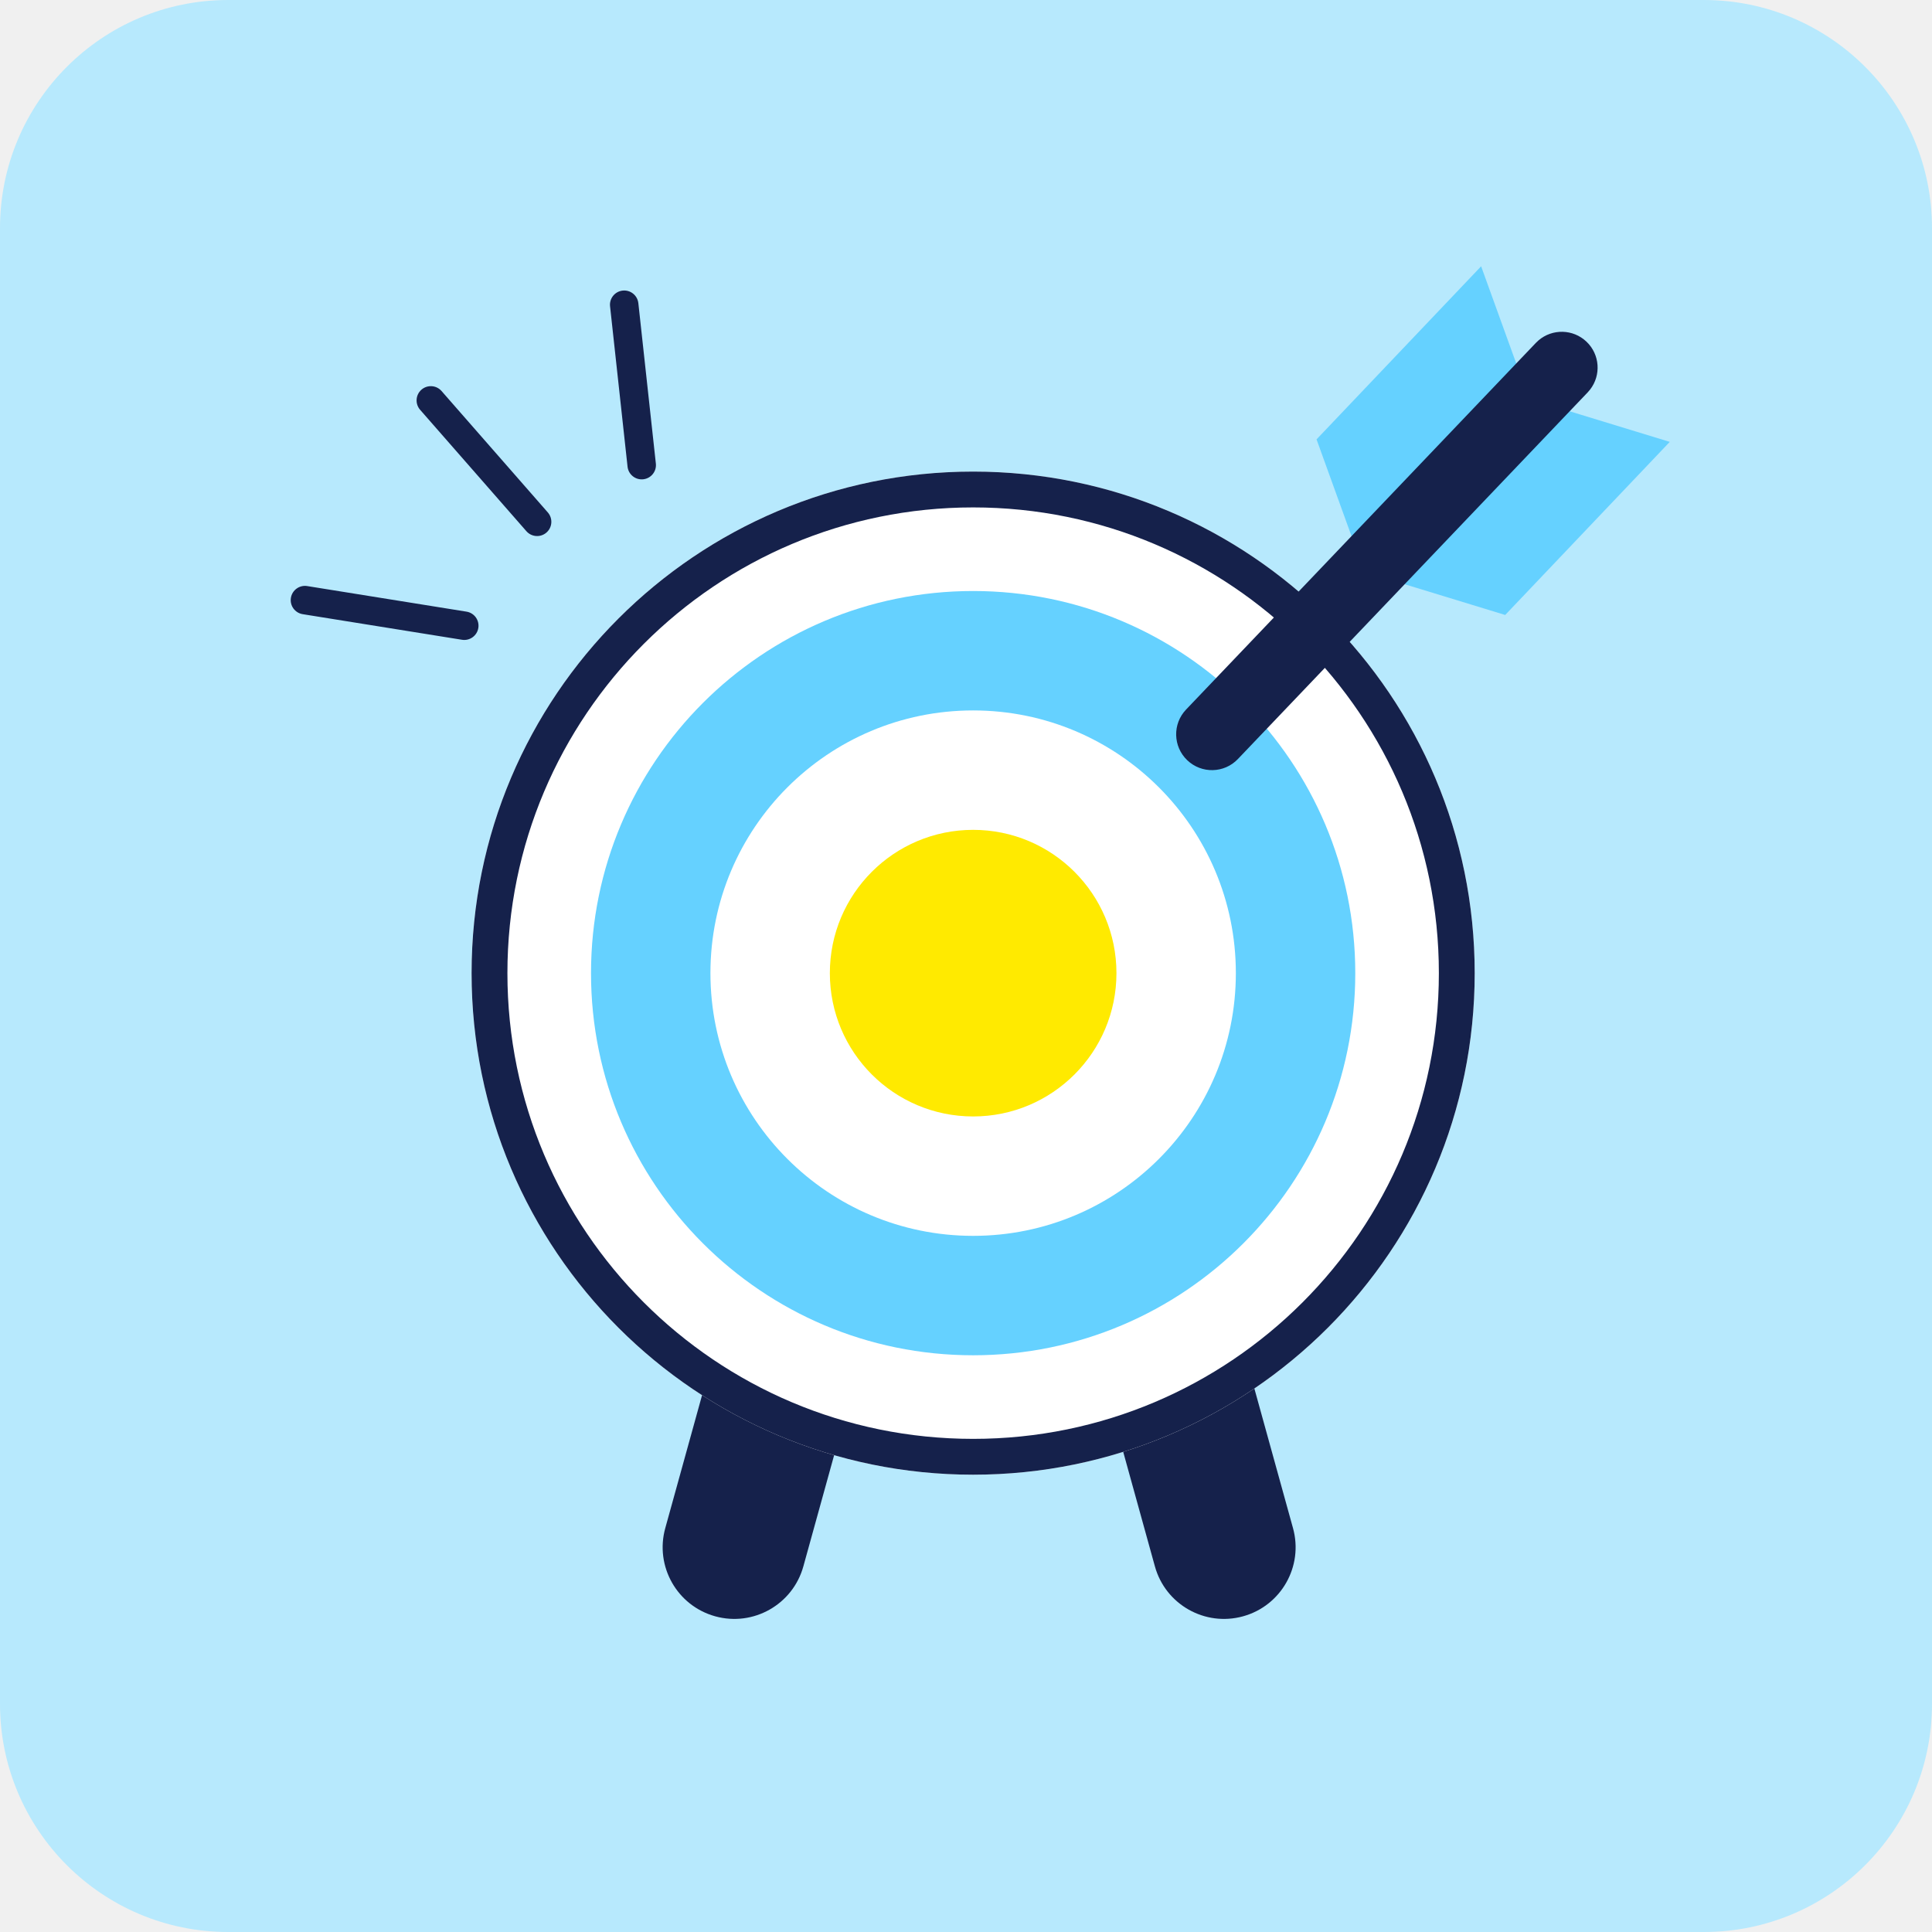
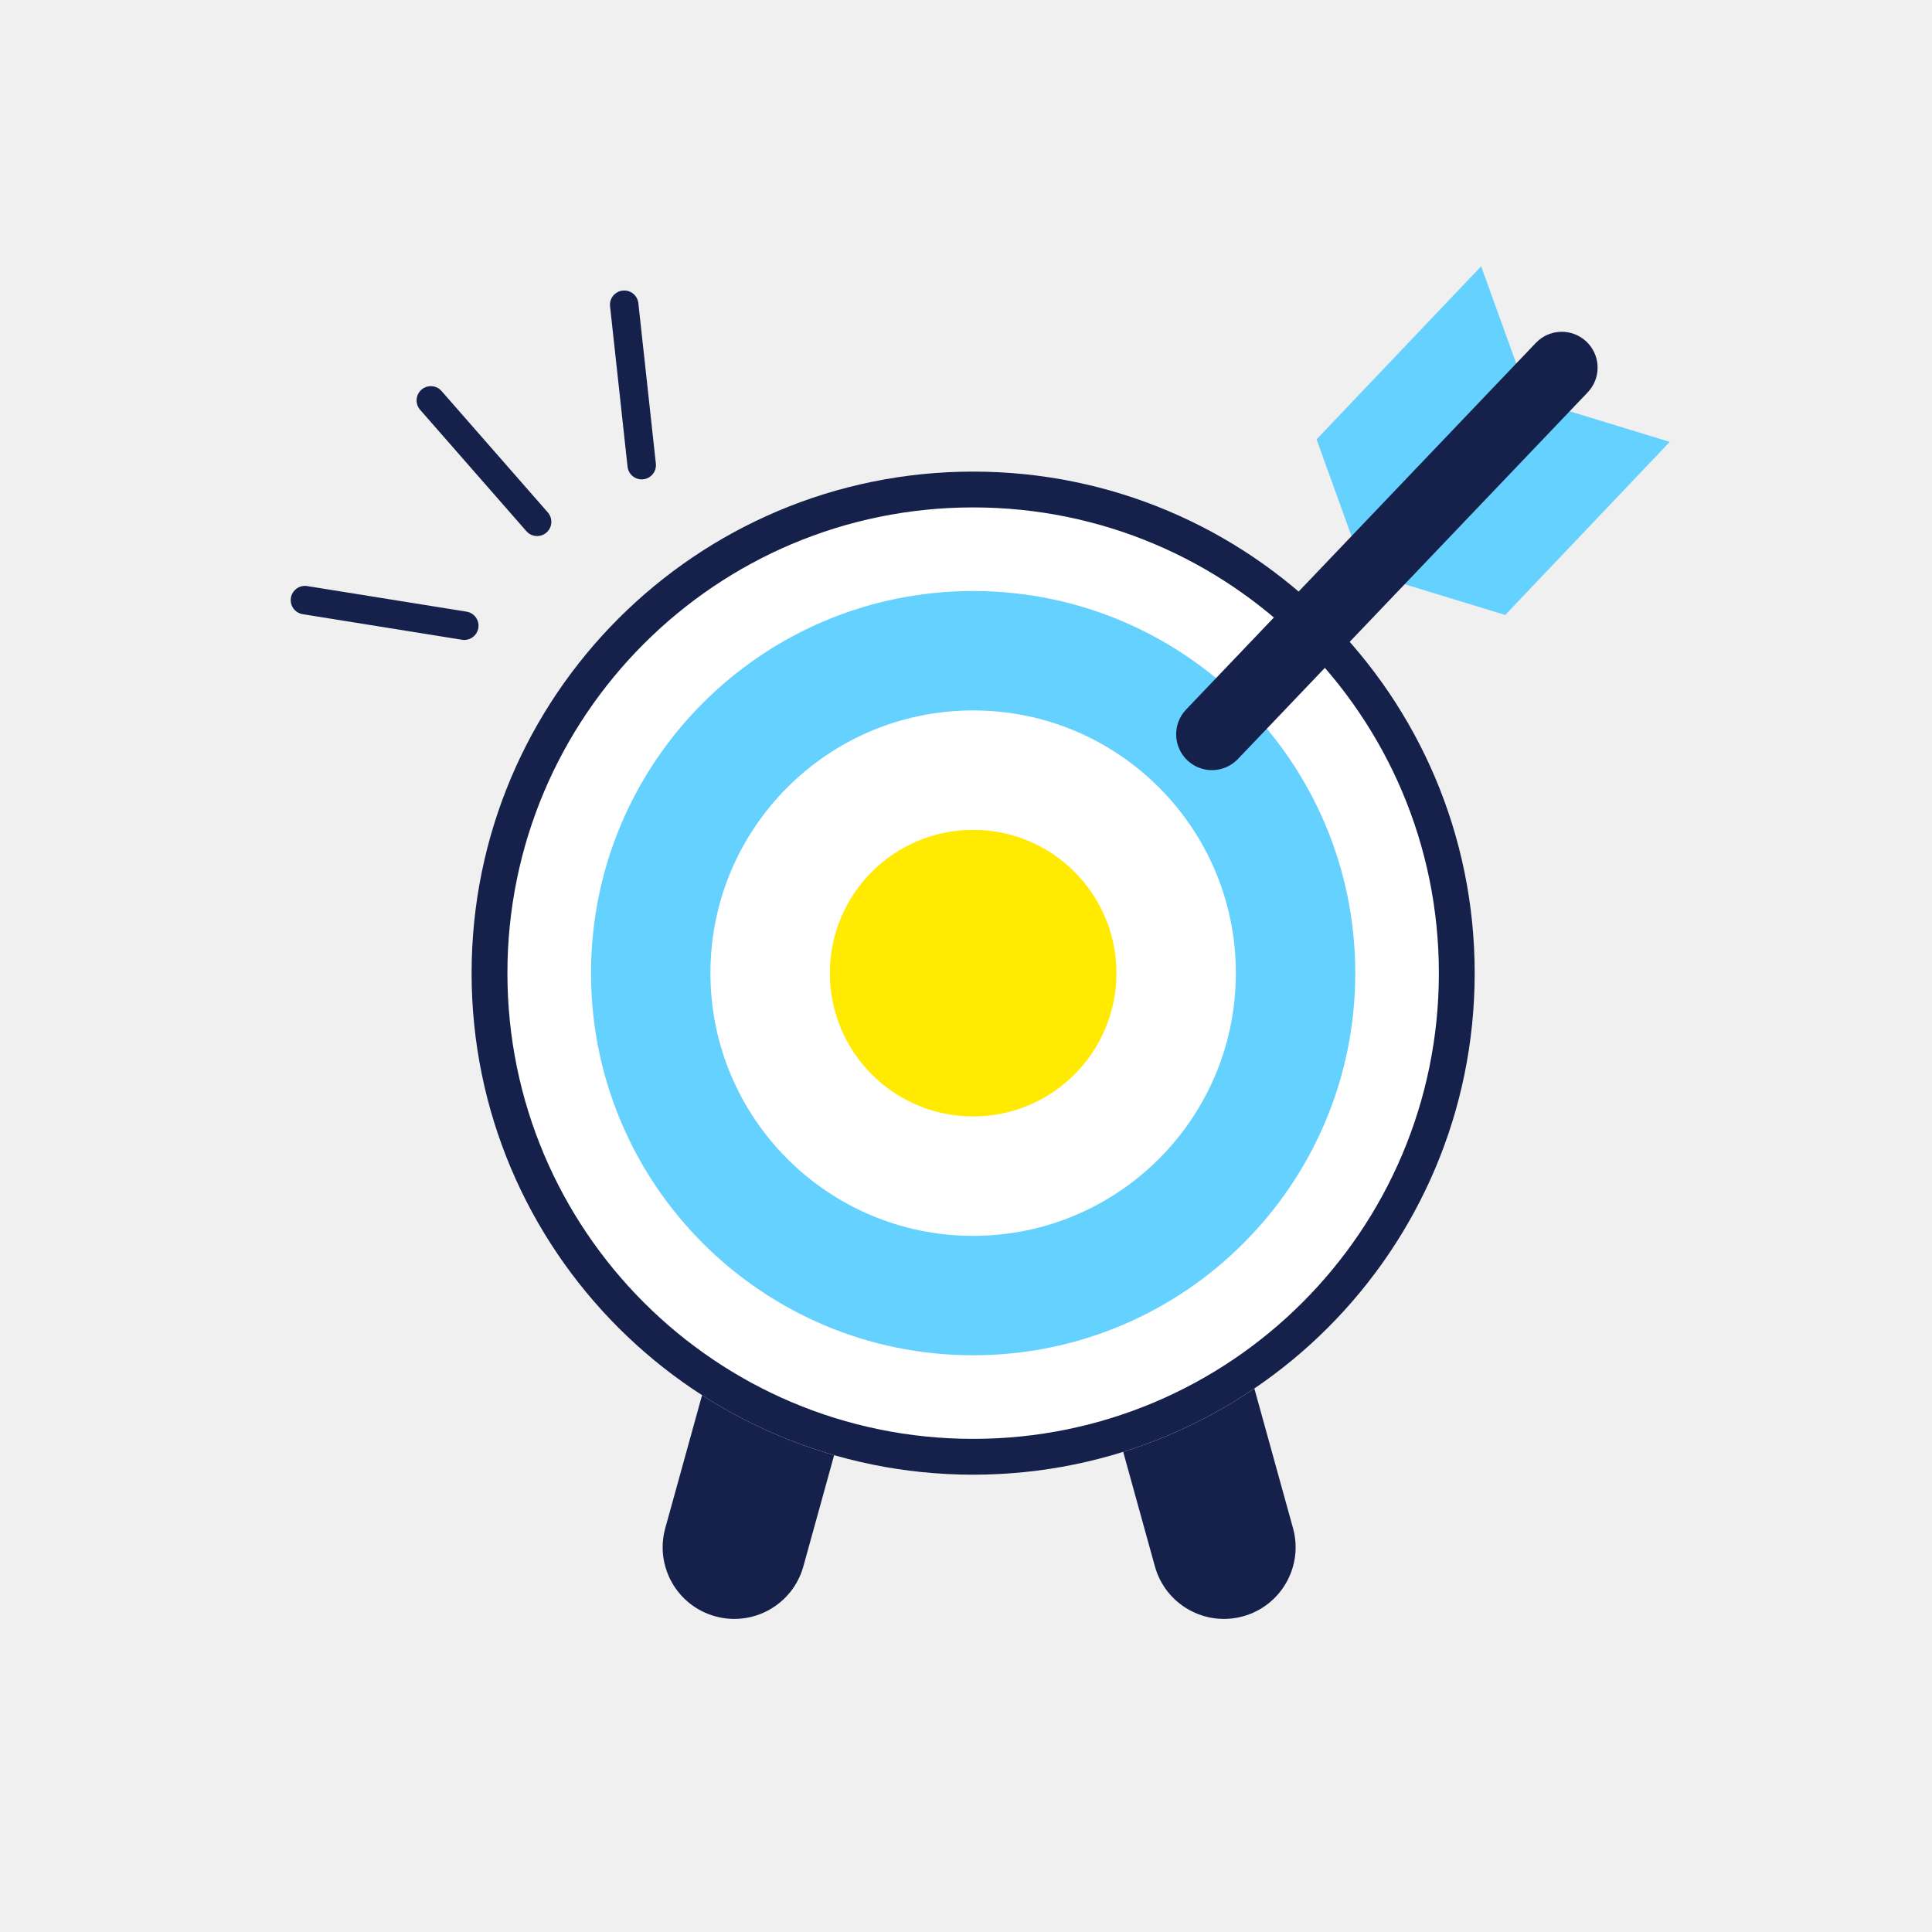
<svg xmlns="http://www.w3.org/2000/svg" width="127" height="127" viewBox="0 0 127 127" fill="none">
-   <rect width="127" height="127" rx="15" fill="#B7E9FD" />
  <path d="M47.658 86.263L56.736 88.776L52.809 102.965C52.115 105.472 49.521 106.942 47.014 106.248C44.507 105.555 43.037 102.96 43.731 100.453L47.658 86.263Z" fill="#15214B" />
  <path d="M81.069 86.263L71.99 88.776L75.917 102.965C76.611 105.472 79.206 106.942 81.713 106.248C84.22 105.555 85.69 102.96 84.996 100.453L81.069 86.263Z" fill="#15214B" />
  <path d="M96.939 63.97C96.939 82.178 82.178 96.939 63.97 96.939C45.761 96.939 31 82.178 31 63.97C31 45.761 45.761 31 63.97 31C82.178 31 96.939 45.761 96.939 63.97Z" fill="white" />
  <path d="M94.584 63.97C94.584 47.062 80.878 33.355 63.97 33.355C47.062 33.355 33.355 47.062 33.355 63.97C33.355 80.878 47.062 94.584 63.97 94.584V96.939C45.761 96.939 31 82.178 31 63.97C31 45.761 45.761 31 63.97 31C82.178 31 96.939 45.761 96.939 63.97C96.939 82.178 82.178 96.939 63.97 96.939V94.584C80.878 94.584 94.584 80.878 94.584 63.97Z" fill="#15214B" />
  <path d="M89.089 63.97C89.089 77.843 77.843 89.089 63.97 89.089C50.096 89.089 38.85 77.843 38.85 63.97C38.85 50.096 50.096 38.85 63.97 38.85C77.843 38.85 89.089 50.096 89.089 63.97Z" fill="#65D1FF" />
  <path d="M81.239 63.969C81.239 73.507 73.507 81.239 63.969 81.239C54.432 81.239 46.7 73.507 46.7 63.969C46.7 54.432 54.432 46.7 63.969 46.7C73.507 46.7 81.239 54.432 81.239 63.969Z" fill="white" />
  <path d="M73.39 63.97C73.39 69.172 69.172 73.39 63.97 73.39C58.767 73.39 54.55 69.172 54.55 63.97C54.55 58.767 58.767 54.55 63.97 54.55C69.172 54.55 73.39 58.767 73.39 63.97Z" fill="#FFEA00" />
  <path d="M103.048 26.995L92.229 38.373L98.944 40.425L109.762 29.047L103.048 26.995Z" fill="#65D1FF" />
  <path d="M97.362 17.505L86.543 28.882L88.93 35.485L99.749 24.108L97.362 17.505Z" fill="#65D1FF" />
  <path d="M100.96 22.54L101.135 22.374C102.042 21.598 103.407 21.62 104.289 22.462C105.172 23.303 105.258 24.666 104.525 25.608L104.368 25.791L81.373 49.895C80.476 50.837 78.985 50.872 78.044 49.974C77.103 49.076 77.068 47.586 77.965 46.644L100.96 22.54Z" fill="#15214B" />
  <path d="M41.962 19.93C41.906 19.417 41.444 19.046 40.931 19.102C40.417 19.158 40.046 19.62 40.102 20.133L41.252 30.677C41.308 31.191 41.77 31.562 42.284 31.506C42.798 31.45 43.169 30.988 43.113 30.474L41.962 19.93Z" fill="#15214B" />
  <path d="M20.195 38.525C19.684 38.443 19.204 38.791 19.122 39.301C19.04 39.811 19.387 40.291 19.898 40.373L30.37 42.055C30.881 42.137 31.361 41.79 31.443 41.279C31.525 40.769 31.177 40.289 30.667 40.207L20.195 38.525Z" fill="#15214B" />
  <path d="M29.025 25.704C28.684 25.315 28.093 25.276 27.704 25.616C27.315 25.957 27.276 26.548 27.616 26.937L34.602 34.918C34.943 35.307 35.534 35.346 35.923 35.006C36.312 34.666 36.351 34.074 36.011 33.685L29.025 25.704Z" fill="#15214B" />
</svg>
